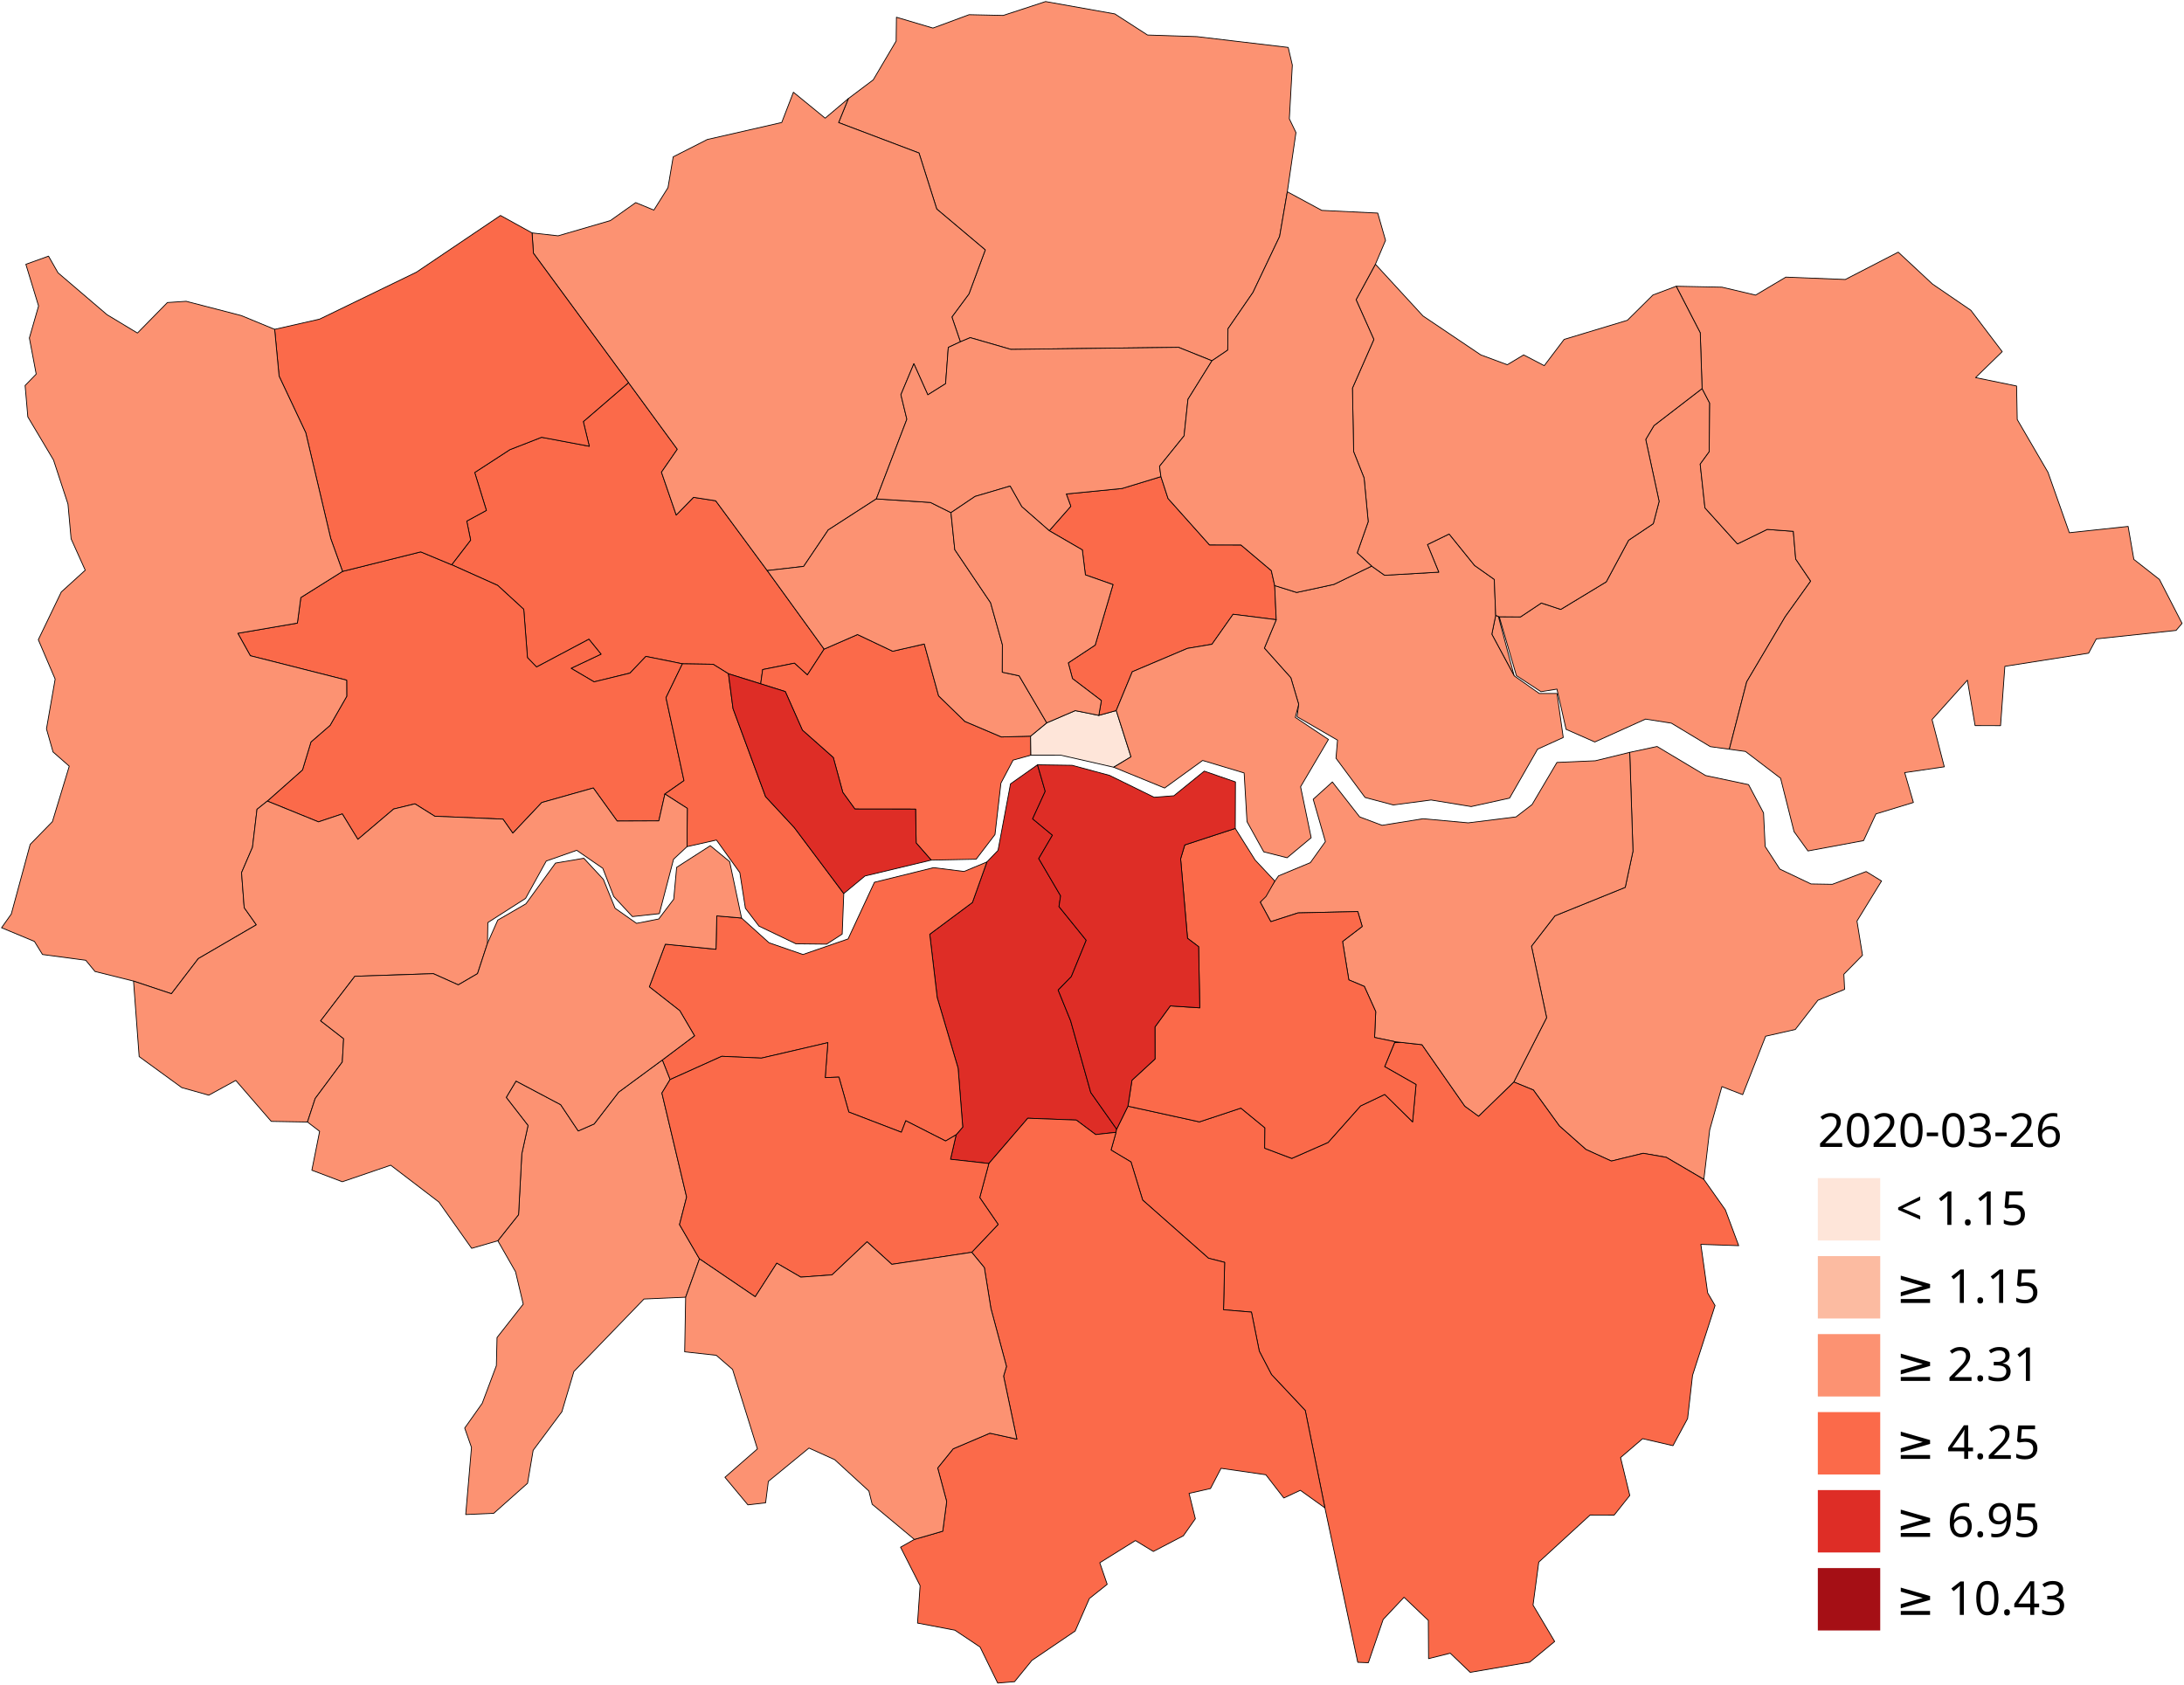
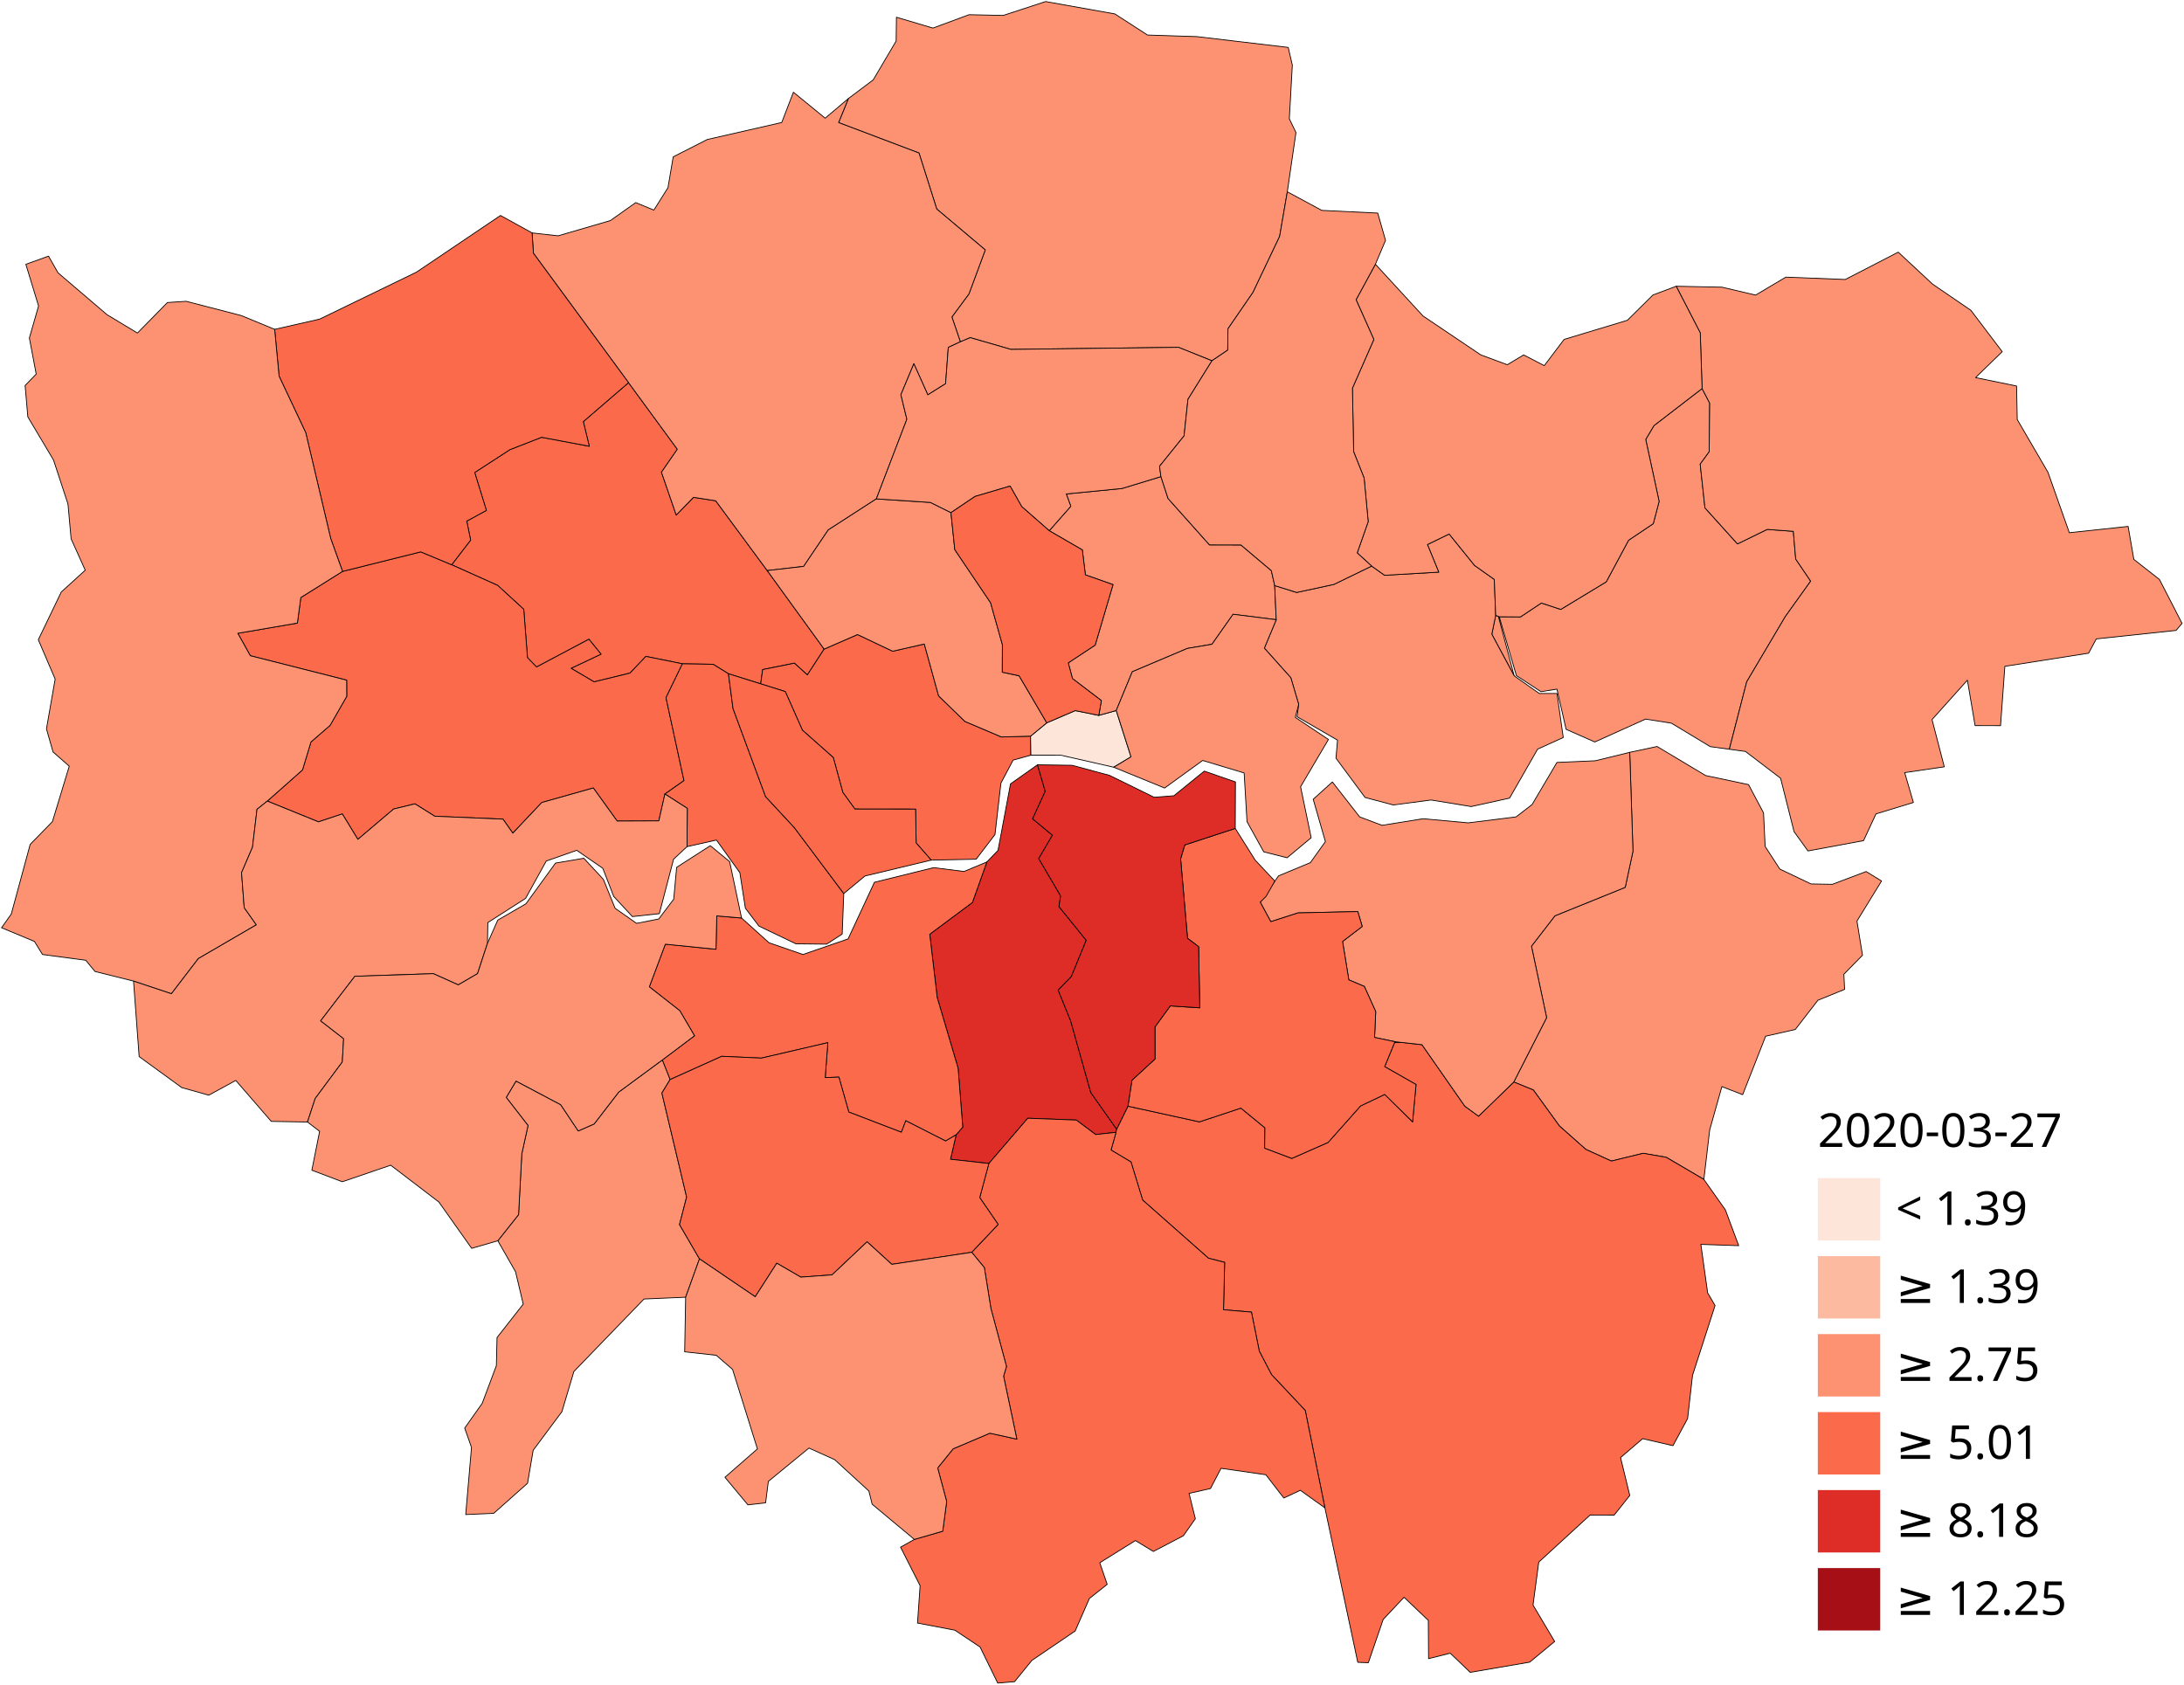
<svg xmlns="http://www.w3.org/2000/svg" version="1.1" baseProfile="tiny" width="1400" height="1080" stroke-linecap="round" stroke-linejoin="round">
  <g id="g1003" transform="translate(1145.275,-14.7215)">
    <g id="g979">
      <path fill="#fcbba1" d="M20 820H60V860H20z" />
      <path fill="#fc9272" d="M20 870H60V910H20z" />
      <path fill="#fb6a4a" d="M20 920H60V960H20z" />
      <path fill="#de2d26" d="M20 970H60V1010H20z" />
      <path fill="#fee5d9" d="M20 770H60V810H20z" />
      <path fill="#a50f15" d="M20 1020H60V1060H20z" />
    </g>
    <g id="g971" font-size="30px" font-family="Verdana" fill="#000">
      <text id="text907" y="1050" x="70" xml:space="preserve">
-         <tspan y="1050" x="70" id="tspan905">≥ 10.43</tspan>
+         <tspan y="1050" x="70" id="tspan905">≥ 12.25</tspan>
      </text>
      <text xml:space="preserve" x="70" y="1000" id="text921">
-         <tspan id="tspan919" x="70" y="1000">≥ 6.95</tspan>
+         <tspan id="tspan919" x="70" y="1000">≥ 8.18</tspan>
      </text>
      <text id="text925" y="950" x="70" xml:space="preserve">
-         <tspan y="950" x="70" id="tspan923">≥ 4.25</tspan>
+         <tspan y="950" x="70" id="tspan923">≥ 5.01</tspan>
      </text>
      <text xml:space="preserve" x="70" y="900" id="text929">
-         <tspan id="tspan927" x="70" y="900">≥ 2.31</tspan>
+         <tspan id="tspan927" x="70" y="900">≥ 2.75</tspan>
      </text>
      <text id="text933" y="850" x="70" xml:space="preserve">
-         <tspan y="850" x="70" id="tspan931">≥ 1.15</tspan>
+         <tspan y="850" x="70" id="tspan931">≥ 1.39</tspan>
      </text>
      <text xml:space="preserve" x="70" y="800" id="text937">
-         <tspan id="tspan935" x="70" y="800">&lt; 1.15</tspan>
+         <tspan id="tspan935" x="70" y="800">&lt; 1.39</tspan>
      </text>
      <text id="text941" y="750" x="20" xml:space="preserve">
-         <tspan y="750" x="20" id="tspan939">2020-03-26</tspan>
+         <tspan y="750" x="20" id="tspan939">2020-03-27</tspan>
      </text>
    </g>
  </g>
  <g id="layer" stroke="#000" stroke-width=".5">
    <path d="M 491.81 365.79 528.29 416.136 517.533 432.682 509.221 425.157 488.88 429.254 487.62 438.405 466.952 431.947 457.142 425.863 437.446 425.555 414.047 420.808 403.812 431.519 380.834 437.13 366.072 428.443 385.276 419.377 377.509 409.805 343.963 427.603 338.123 421.616 335.737 390.626 319.032 375.298 289.531 362.062 301.685 346.267 299.207 334.068 311.785 327.224 304.3 302.916 326.829 288.28 347.182 280.336 377.752 286.089 373.92 270.289 402.913 245.319 434.18 288.01 424.021 302.73 433.48 330.185 444.566 318.829 458.771 321.028 491.81 365.79 Z" style="fill:#fb6a4a" />
    <path d="M 825.776 30.396 828.418 41.733 826.499 76.164 830.74 84.978 825.209 122.946 820.27 151.573 803.189 187.472 787.175 210.76 787.002 224.445 776.888 231.286 755.462 222.673 648.056 224.001 621.938 216.465 615.61 219.123 610.189 203.204 621.117 188.444 631.581 160.214 600.476 134.01 589.099 98.097 537.565 78.591 543.829 63.184 559.756 51.196 574.447 26.315 574.636 11.05 598.036 17.991 621.218 9.419 643.082 9.9 670.261 1 714.639 8.915 735.604 22.462 767.295 23.477 825.776 30.396 Z" style="fill:#fc9272" />
    <path d="M 715.804 723.889 715.403 725.912 702.352 727.352 689.937 718.072 658.842 716.886 633.878 745.917 609.306 743.192 612.913 727.499 617.144 722.566 614.169 684.807 600.779 639.551 595.994 598.929 623.345 578.55 632.624 552.592 639.758 545.156 647.763 502.525 665.068 490.301 670.011 507.321 661.949 524.947 674.636 535.457 665.86 550.426 679.868 574.306 678.838 581.212 696.301 602.807 686.761 626.076 678.308 634.734 686.311 654.423 699.214 700.409 715.804 723.889 Z" style="fill:#de2d26" />
    <path d="M 612.913 727.499 606.161 731.478 580.641 718.505 577.797 725.865 544.095 712.921 537.764 690.522 528.981 690.844 530.676 668.433 488.101 678.342 462.686 677.181 429.531 692.109 424.55 679.552 445.197 664.023 435.758 647.946 416.229 632.652 426.499 605.304 458.976 608.564 459.456 587.167 475.362 588.536 492.964 604.388 514.72 611.921 543.643 601.936 560.533 565.616 598.498 556.235 617.973 558.695 632.624 552.592 623.345 578.55 595.994 598.929 600.779 639.551 614.169 684.807 617.144 722.566 612.913 727.499 Z" style="fill:#fb6a4a" />
    <path d="M 660.636 471.935 660.814 484.134 649.421 487.312 641.61 502.075 637.819 535.003 625.745 550.826 596.93 551.411 587.288 540.425 586.92 518.72 548.025 518.676 540.258 507.989 534.17 485.667 514.353 468.104 503.395 443.366 487.62 438.405 488.88 429.254 509.221 425.157 517.533 432.682 528.29 416.136 549.685 406.805 572.235 417.496 592.496 412.862 601.669 446.097 618.507 462.491 641.934 472.451 660.636 471.935 Z" style="fill:#fb6a4a" />
    <path d="M 1181.964 624.581 1182.441 634.279 1165.321 641.262 1150.836 659.995 1131.814 664.311 1117.111 701.783 1103.776 696.616 1095.961 724.373 1092.222 756.112 1068.103 741.943 1053.328 739.365 1032.943 744.342 1016.593 736.891 999.597 721.828 982.918 698.788 970.386 693.652 991.424 652.41 981.71 606.594 996.769 587.11 1041.82 568.87 1046.782 545.669 1044.691 482.324 1062.23 478.571 1093.359 497.193 1120.869 503.015 1130.477 521.131 1131.517 542.662 1140.913 557.158 1160.91 566.688 1174.565 566.922 1196.245 558.741 1206.121 564.807 1190.366 590.479 1193.912 612.396 1181.964 624.581 Z" style="fill:#fc9272" />
    <path d="M 704.36 458.633 715.538 455.502 725.001 485.19 713.915 491.857 680.028 484.148 660.814 484.134 660.636 471.935 671.003 463.407 689.238 455.574 704.36 458.633 Z" style="fill:#fee5d9" />
    <path d="M 1108.549 480.323 1096.357 478.673 1071.421 463.619 1054.852 461.009 1022.315 475.676 1003.903 467.565 998.043 441.786 987.784 443.427 972.044 433.11 961.067 395.406 974.646 395.516 988.034 386.588 1000.482 390.685 1029.649 373.009 1043.975 346.332 1059.801 335.713 1063.539 321.446 1054.951 281.729 1060.222 272.857 1091.081 249.099 1095.97 258.495 1095.633 289.65 1089.867 297.551 1092.919 325.594 1113.761 348.696 1132.846 339.389 1149.568 340.627 1151.093 358.413 1160.684 372.562 1144.404 395.324 1119.691 437.082 1108.549 480.323 Z M 970.619 433.258 956.297 406.608 958.769 394.503 960.493 395.181 970.619 433.258 Z" style="fill:#fc9272" />
    <path d="M 543.829 63.184 537.565 78.591 589.099 98.097 600.476 134.01 631.581 160.214 621.117 188.444 610.189 203.204 615.61 219.123 607.88 222.714 606.149 245.975 594.75 253.125 585.805 233.184 577.499 253.044 581.319 268.771 561.759 319.832 530.915 339.745 515.158 363.108 491.81 365.79 458.771 321.028 444.566 318.829 433.48 330.185 424.021 302.73 434.18 288.01 402.913 245.319 341.945 162.348 341.069 149.312 357.764 151.183 391.244 141.42 407.511 129.886 419.152 134.68 428.193 120.311 431.539 100.547 453.375 89.436 501.117 78.523 508.592 59.116 528.948 75.758 543.829 63.184 Z" style="fill:#fc9272" />
    <path d="M 970.386 693.652 982.918 698.788 999.597 721.828 1016.593 736.891 1032.943 744.342 1053.328 739.365 1068.103 741.943 1092.222 756.112 1106.006 775.627 1114.558 798.587 1090.296 797.761 1094.656 828.848 1099.4 836.961 1084.957 881.725 1081.807 909.411 1072.425 926.814 1052.965 922.322 1038.828 934.431 1044.733 958.738 1034.733 971.305 1019.309 971.265 986.38 1001.46 982.713 1028.997 996.579 1052.333 980.577 1065.59 942.441 1072.133 929.649 1059.858 915.742 1063.338 915.589 1038.83 900.023 1023.993 886.652 1038.214 877.145 1065.957 870.365 1065.687 849.298 966.685 836.711 904.256 815.059 881.231 807.24 866.223 802.214 841.162 784.322 839.677 785.03 809.276 774.678 806.646 732.478 769.362 724.999 744.919 712.21 737.287 715.403 725.912 715.804 723.889 723.047 709.158 768.855 719.221 795.443 710.409 810.842 723.045 810.688 736.086 828.077 742.643 851.338 732.407 872.14 709.015 887.653 701.626 905.506 719.227 907.721 695.275 887.596 683.819 894.196 667.829 911.519 669.742 938.985 709.152 947.794 715.59 970.386 693.652 Z" style="fill:#fb6a4a" />
    <path d="M 609.592 328.655 612.041 352.384 634.986 386.396 642.554 413.284 642.495 430.959 653.27 433.229 671.003 463.407 660.636 471.935 641.934 472.451 618.507 462.491 601.669 446.097 592.496 412.862 572.235 417.496 549.685 406.805 528.29 416.136 491.81 365.79 515.158 363.108 530.915 339.745 561.759 319.832 596.445 322.114 609.592 328.655 Z" style="fill:#fc9272" />
    <path d="M 715.403 725.912 712.21 737.287 724.999 744.919 732.478 769.362 774.678 806.646 785.03 809.276 784.322 839.677 802.214 841.162 807.24 866.223 815.059 881.231 836.711 904.256 849.298 966.685 833.552 955.418 822.958 960.353 811.438 945.452 782.718 941.312 775.966 954.292 762.223 957.397 766.253 973.65 758.543 984.594 739.314 994.628 727.832 987.64 704.99 1001.864 709.745 1015.7 698.324 1024.787 689.211 1045.629 661.494 1064.445 650.355 1078.11 639.557 1079 628.263 1055.909 612.116 1045.101 588.153 1040.536 589.815 1016.568 577.283 991.894 586.125 986.903 604.324 981.626 606.839 962.617 601.074 941.104 611 928.817 634.544 918.808 651.822 922.611 643.317 882.217 645.181 876.032 635.189 838.805 630.991 812.661 622.896 802.834 639.843 784.96 628.033 767.76 633.878 745.917 658.842 716.886 689.937 718.072 702.352 727.352 715.403 725.912 Z" style="fill:#fb6a4a" />
    <path d="M 289.531 362.062 319.032 375.298 335.737 390.626 338.123 421.616 343.963 427.603 377.509 409.805 385.276 419.377 366.072 428.443 380.834 437.13 403.812 431.519 414.047 420.808 437.446 425.555 426.925 447.283 438.452 500.45 426.222 509.034 422.327 526.249 395.612 526.362 380.327 505.171 347.297 514.493 328.729 534.129 322.419 525.143 278.708 523.294 265.993 515.34 252.341 518.65 229.401 538.116 219.426 521.791 204.163 526.892 171.356 513.568 193.904 493.596 199.338 475.656 211.598 465.017 222.264 446.424 222.229 436.051 160.463 420.383 152.443 406.002 190.633 399.456 192.834 383.072 219.571 366.314 269.698 353.798 289.531 362.062 Z" style="fill:#fb6a4a" />
    <path d="M 970.386 693.652 947.794 715.59 938.985 709.152 911.519 669.742 894.196 667.829 881.146 665.091 881.884 648.547 874.571 632.38 864.634 628.188 860.626 603.566 873.214 593.946 870.382 584.4 832.061 585.259 814.616 590.874 807.83 578.35 819.572 561.513 839.979 553.028 849.609 539.531 841.799 512.4 854.082 501.307 871.568 523.7 885.949 529.107 912.242 524.878 941.171 527.522 971.823 523.709 982.09 515.805 998.031 488.798 1022.642 487.725 1044.691 482.324 1046.782 545.669 1041.82 568.87 996.769 587.11 981.71 606.594 991.424 652.41 970.386 693.652 Z" style="fill:#fc9272" />
-     <path d="M 817.114 375.419 818.101 397.297 790.445 393.805 776.901 413.022 761.128 415.696 725.822 430.657 715.538 455.502 704.36 458.633 706.008 449.136 687.481 435.041 684.783 424.949 702.042 413.568 713.463 374.786 695.77 368.556 693.802 352.539 672.595 340.249 686.407 324.568 683.518 316.67 719.228 313.166 744.185 305.561 748.747 319.583 775.324 349.326 795.47 349.37 814.955 365.826 817.114 375.419 Z" style="fill:#fb6a4a" />
+     <path d="M 817.114 375.419 818.101 397.297 790.445 393.805 776.901 413.022 761.128 415.696 725.822 430.657 715.538 455.502 704.36 458.633 706.008 449.136 687.481 435.041 684.783 424.949 702.042 413.568 713.463 374.786 695.77 368.556 693.802 352.539 672.595 340.249 686.407 324.568 683.518 316.67 719.228 313.166 744.185 305.561 748.747 319.583 775.324 349.326 795.47 349.37 814.955 365.826 817.114 375.419 Z" style="fill:#fc9272" />
    <path d="M 466.952 431.947 469.89 454.254 490.76 510.712 509.159 530.537 540.883 572.85 539.867 598.842 529.88 605.284 510.212 605.077 486.525 593.729 477.809 582.267 474.264 559.473 459.27 538.531 440.397 542.78 440.576 518.234 426.222 509.034 438.452 500.45 426.925 447.283 437.446 425.555 457.142 425.863 466.952 431.947 Z" style="fill:#fb6a4a" />
    <path d="M 776.888 231.286 761.517 255.977 759.017 279.442 743.299 298.927 744.185 305.561 719.228 313.166 683.518 316.67 686.407 324.568 672.595 340.249 654.946 324.779 647.496 311.626 625.008 318.269 609.592 328.655 596.445 322.114 561.759 319.832 581.319 268.771 577.499 253.044 585.805 233.184 594.75 253.125 606.149 245.975 607.88 222.714 615.61 219.123 621.938 216.465 648.056 224.001 755.462 222.673 776.888 231.286 Z" style="fill:#fc9272" />
    <path d="M 341.069 149.312 341.945 162.348 402.913 245.319 373.92 270.289 377.752 286.089 347.182 280.336 326.829 288.28 304.3 302.916 311.785 327.224 299.207 334.068 301.685 346.267 289.531 362.062 269.698 353.798 219.571 366.314 211.994 345.232 196.003 277.432 178.895 241.135 176.058 211.138 204.865 204.592 266.901 174.513 320.833 138.141 341.069 149.312 Z" style="fill:#fb6a4a" />
    <path d="M 1364.18 337.481 1367.848 358.616 1384.264 371.487 1398.753 399.635 1394.921 404.155 1343.777 409.591 1338.86 418.747 1285.164 427.184 1282.405 465.213 1266.087 465.17 1261.147 436.057 1238.486 461.312 1246.344 491.594 1220.957 495.313 1226.537 514.47 1202.548 521.779 1194.589 538.919 1158.953 545.542 1150.028 533.14 1141.407 498.94 1118.868 481.745 1108.549 480.323 1119.691 437.082 1144.404 395.324 1160.684 372.562 1151.093 358.413 1149.568 340.627 1132.846 339.389 1113.761 348.696 1092.919 325.594 1089.867 297.551 1095.633 289.65 1095.97 258.495 1091.081 249.099 1089.903 213.381 1074.476 183.509 1103.849 184.109 1125.37 189.183 1144.774 177.666 1182.886 179.169 1216.809 161.649 1238.785 182.105 1263.379 198.928 1283.478 225.442 1266.385 242.072 1292.678 247.471 1293.096 268.958 1312.808 302.789 1326.493 341.528 1364.18 337.481 Z" style="fill:#fc9272" />
    <path d="M 176.058 211.138 178.895 241.135 196.003 277.432 211.994 345.232 219.571 366.314 192.834 383.072 190.633 399.456 152.443 406.002 160.463 420.383 222.229 436.051 222.264 446.424 211.598 465.017 199.338 475.656 193.904 493.596 171.356 513.568 164.751 518.84 161.857 543.143 154.849 559.447 156.543 581.904 164.314 592.889 127.125 614.544 109.885 637.073 85.6 628.966 60.88 622.801 54.981 615.614 27.244 611.927 22.068 603.541 1 594.765 7.229 585.98 19.346 541.332 33.603 526.732 44.394 491.194 33.998 482.07 29.784 467.293 35.35 435.355 24.553 410.119 39.284 379.51 54.639 365.554 45.586 345.435 43.567 323.114 34.305 294.916 17.838 267.261 16.093 247.132 23.2 239.823 18.827 216.674 24.721 196.164 16.571 169.444 31.105 164.21 37.199 174.897 68.602 201.738 88.11 213.509 107.302 193.949 119.341 193.156 154.683 202.31 176.058 211.138 Z" style="fill:#fc9272" />
    <path d="M 426.222 509.034 440.576 518.234 440.397 542.78 431.772 550.837 422.656 585.729 405.389 587.62 393.411 574.697 386.417 556.672 369.701 545.126 350.165 551.996 336.919 575.944 312.731 591.436 312.473 604.794 306.117 624.182 293.756 631.385 277.768 624.206 227.456 625.891 205.549 654.449 220.277 665.884 219.424 680.845 202.042 704.241 197.102 719.315 173.873 718.906 151.146 692.652 133.822 702.116 116.51 697.255 89.198 677.373 85.6 628.966 109.885 637.073 127.125 614.544 164.314 592.889 156.543 581.904 154.849 559.447 161.857 543.143 164.751 518.84 171.356 513.568 204.163 526.892 219.426 521.791 229.401 538.116 252.341 518.65 265.993 515.34 278.708 523.294 322.419 525.143 328.729 534.129 347.297 514.493 380.327 505.171 395.612 526.362 422.327 526.249 426.222 509.034 Z" style="fill:#fc9272" />
-     <path d="M 672.595 340.249 693.802 352.539 695.77 368.556 713.463 374.786 702.042 413.568 684.783 424.949 687.481 435.041 706.008 449.136 704.36 458.633 689.238 455.574 671.003 463.407 653.27 433.229 642.495 430.959 642.554 413.284 634.986 386.396 612.041 352.384 609.592 328.655 625.008 318.269 647.496 311.626 654.946 324.779 672.595 340.249 Z" style="fill:#fc9272" />
-     <path d="M 487.62 438.405 503.395 443.366 514.353 468.104 534.17 485.667 540.258 507.989 548.025 518.676 586.92 518.72 587.288 540.425 596.93 551.411 554.479 561.591 540.883 572.85 509.159 530.537 490.76 510.712 469.89 454.254 466.952 431.947 487.62 438.405 Z" style="fill:#de2d26" />
+     <path d="M 672.595 340.249 693.802 352.539 695.77 368.556 713.463 374.786 702.042 413.568 684.783 424.949 687.481 435.041 706.008 449.136 704.36 458.633 689.238 455.574 671.003 463.407 653.27 433.229 642.495 430.959 642.554 413.284 634.986 386.396 612.041 352.384 609.592 328.655 625.008 318.269 647.496 311.626 654.946 324.779 672.595 340.249 Z" style="fill:#fb6a4a" />
+     <path d="M 487.62 438.405 503.395 443.366 514.353 468.104 534.17 485.667 540.258 507.989 548.025 518.676 586.92 518.72 587.288 540.425 596.93 551.411 554.479 561.591 540.883 572.85 509.159 530.537 490.76 510.712 469.89 454.254 466.952 431.947 487.62 438.405 Z" style="fill:#fb6a4a" />
    <path d="M 429.531 692.109 424.289 700.742 440.132 767.399 435.592 785.059 448.379 807.056 439.518 831.638 412.812 832.79 367.86 879.286 360.191 905.039 341.769 929.78 338.177 950.9 316.485 970.189 298.538 970.966 302.238 927.937 297.885 915.528 309.122 899.632 318.181 875.505 318.605 857.485 335.402 836.069 330.471 815.302 319.12 795.44 332.418 778.696 334.478 739.763 338.479 721.552 324.508 703.551 330.79 693.05 359.401 708.195 370.653 725.041 380.859 720.567 396.595 700.142 424.55 679.552 429.531 692.109 Z" style="fill:#fc9272" />
    <path d="M 804.578 551.373 817.211 564.843 811.615 574.606 811.437 574.841 807.83 578.35 814.616 590.874 832.061 585.259 870.382 584.4 873.214 593.946 860.626 603.566 864.634 628.188 874.571 632.38 881.884 648.547 881.146 665.091 894.196 667.829 887.596 683.819 907.721 695.275 905.506 719.227 887.653 701.626 872.14 709.015 851.338 732.407 828.077 742.643 810.688 736.086 810.842 723.045 795.443 710.409 768.855 719.221 723.047 709.158 725.619 692.526 740.41 678.895 740.365 658.37 750.179 644.874 769.085 646.112 768.364 606.93 761.236 601.532 756.811 550.57 759.465 541.682 791.831 531.101 804.578 551.373 Z" style="fill:#fb6a4a" />
    <path d="M 612.913 727.499 609.306 743.192 633.878 745.917 628.033 767.76 639.843 784.96 622.896 802.834 571.679 810.551 555.811 796.108 533.37 817.304 513.332 818.764 497.943 809.822 484.119 831.333 448.379 807.056 435.592 785.059 440.132 767.399 424.289 700.742 429.531 692.109 462.686 677.181 488.101 678.342 530.676 668.433 528.981 690.844 537.764 690.522 544.095 712.921 577.797 725.865 580.641 718.505 606.161 731.478 612.913 727.499 Z" style="fill:#fb6a4a" />
    <path d="M 958.769 394.503 956.297 406.608 970.619 433.258 986.72 444.584 998.073 444.572 1002.082 472.821 985.652 480.272 967.678 511.663 943.071 517.074 917.375 512.869 893.13 516.055 875.033 511.24 856.399 486.084 857.392 474.493 831.448 459.499 832.49 451.551 827.45 434.493 810.481 415.524 818.101 397.297 817.114 375.419 831.183 379.816 855.061 374.658 879.263 362.918 887.548 368.794 922.275 366.793 915.031 349.105 928.932 342.34 945.231 362.508 957.89 371.464 958.769 394.503 Z" style="fill:#fc9272" />
    <path d="M 881.673 169.389 912.151 202.542 949.187 227.493 966.194 233.822 976.695 227.526 989.909 234.411 1002.651 217.577 1043.198 205.328 1059.569 189.118 1074.476 183.509 1089.903 213.381 1091.081 249.099 1060.222 272.857 1054.951 281.729 1063.539 321.446 1059.801 335.713 1043.975 346.332 1029.649 373.009 1000.482 390.685 988.034 386.588 974.646 395.516 961.067 395.406 960.493 395.181 958.769 394.503 957.89 371.464 945.231 362.508 928.932 342.34 915.031 349.105 922.275 366.793 887.548 368.794 879.263 362.918 870.006 354.468 877.051 334.427 874.413 306.44 867.712 289.562 866.945 248.842 880.675 217.638 869.282 192.151 881.673 169.389 Z" style="fill:#fc9272" />
    <path d="M 475.362 588.536 459.456 587.167 458.976 608.564 426.499 605.304 416.229 632.652 435.758 647.946 445.197 664.023 424.55 679.552 396.595 700.142 380.859 720.567 370.653 725.041 359.401 708.195 330.79 693.05 324.508 703.551 338.479 721.552 334.478 739.763 332.418 778.696 319.12 795.44 302.352 800.298 281.327 770.611 250.458 747.007 219.422 757.609 199.906 750.219 204.89 725.281 197.102 719.315 202.042 704.241 219.424 680.845 220.277 665.884 205.549 654.449 227.456 625.891 277.768 624.206 293.756 631.385 306.117 624.182 312.473 604.794 319.072 589.883 337.132 579.422 356.093 553.316 374.242 550.222 386.771 563.734 394.285 582.272 408.042 591.948 422.255 589.161 431.875 576.446 433.743 556.045 455.309 542.168 467.725 552.387 475.362 588.536 Z" style="fill:#fc9272" />
    <path d="M 791.831 531.101 759.465 541.682 756.811 550.57 761.236 601.532 768.364 606.93 769.085 646.112 750.179 644.874 740.365 658.37 740.41 678.895 725.619 692.526 723.047 709.158 715.804 723.889 699.214 700.409 686.311 654.423 678.308 634.734 686.761 626.076 696.301 602.807 678.838 581.212 679.868 574.306 665.86 550.426 674.636 535.457 661.949 524.947 670.011 507.321 665.068 490.301 687.25 490.621 711.241 497.091 739.851 511.13 752.482 510.151 771.968 494.348 791.948 501.279 791.831 531.101 Z" style="fill:#de2d26" />
    <path d="M 622.896 802.834 630.991 812.661 635.189 838.805 645.181 876.032 643.317 882.217 651.822 922.611 634.544 918.808 611 928.817 601.074 941.104 606.839 962.617 604.324 981.626 586.125 986.903 559.085 964.352 556.972 955.871 535.071 935.793 518.566 928.332 492.533 949.693 490.769 963.457 479.424 964.75 464.711 947.089 485.519 928.883 469.601 877.927 459.132 868.861 438.896 866.643 439.518 831.638 448.379 807.056 484.119 831.333 497.943 809.822 513.332 818.764 533.37 817.304 555.811 796.108 571.679 810.551 622.896 802.834 Z" style="fill:#fc9272" />
    <path d="M 818.101 397.297 810.481 415.524 827.45 434.493 832.49 451.551 830.319 459.904 851.565 474.069 833.712 504.371 840.5 537.056 825.077 549.903 810.101 546.115 799.364 526.754 797.525 495.537 770.921 487.526 746.549 505.197 713.915 491.857 725.001 485.19 715.538 455.502 725.822 430.657 761.128 415.696 776.901 413.022 790.445 393.805 818.101 397.297 Z" style="fill:#fc9272" />
    <path d="M 881.673 169.389 869.282 192.151 880.675 217.638 866.945 248.842 867.712 289.562 874.413 306.44 877.051 334.427 870.006 354.468 879.263 362.918 855.061 374.658 831.183 379.816 817.114 375.419 814.955 365.826 795.47 349.37 775.324 349.326 748.747 319.583 744.185 305.561 743.299 298.927 759.017 279.442 761.517 255.977 776.888 231.286 787.002 224.445 787.175 210.76 803.189 187.472 820.27 151.573 825.209 122.946 847.29 134.872 883.165 136.6 888.167 154.087 881.673 169.389 Z" style="fill:#fc9272" />
  </g>
</svg>
